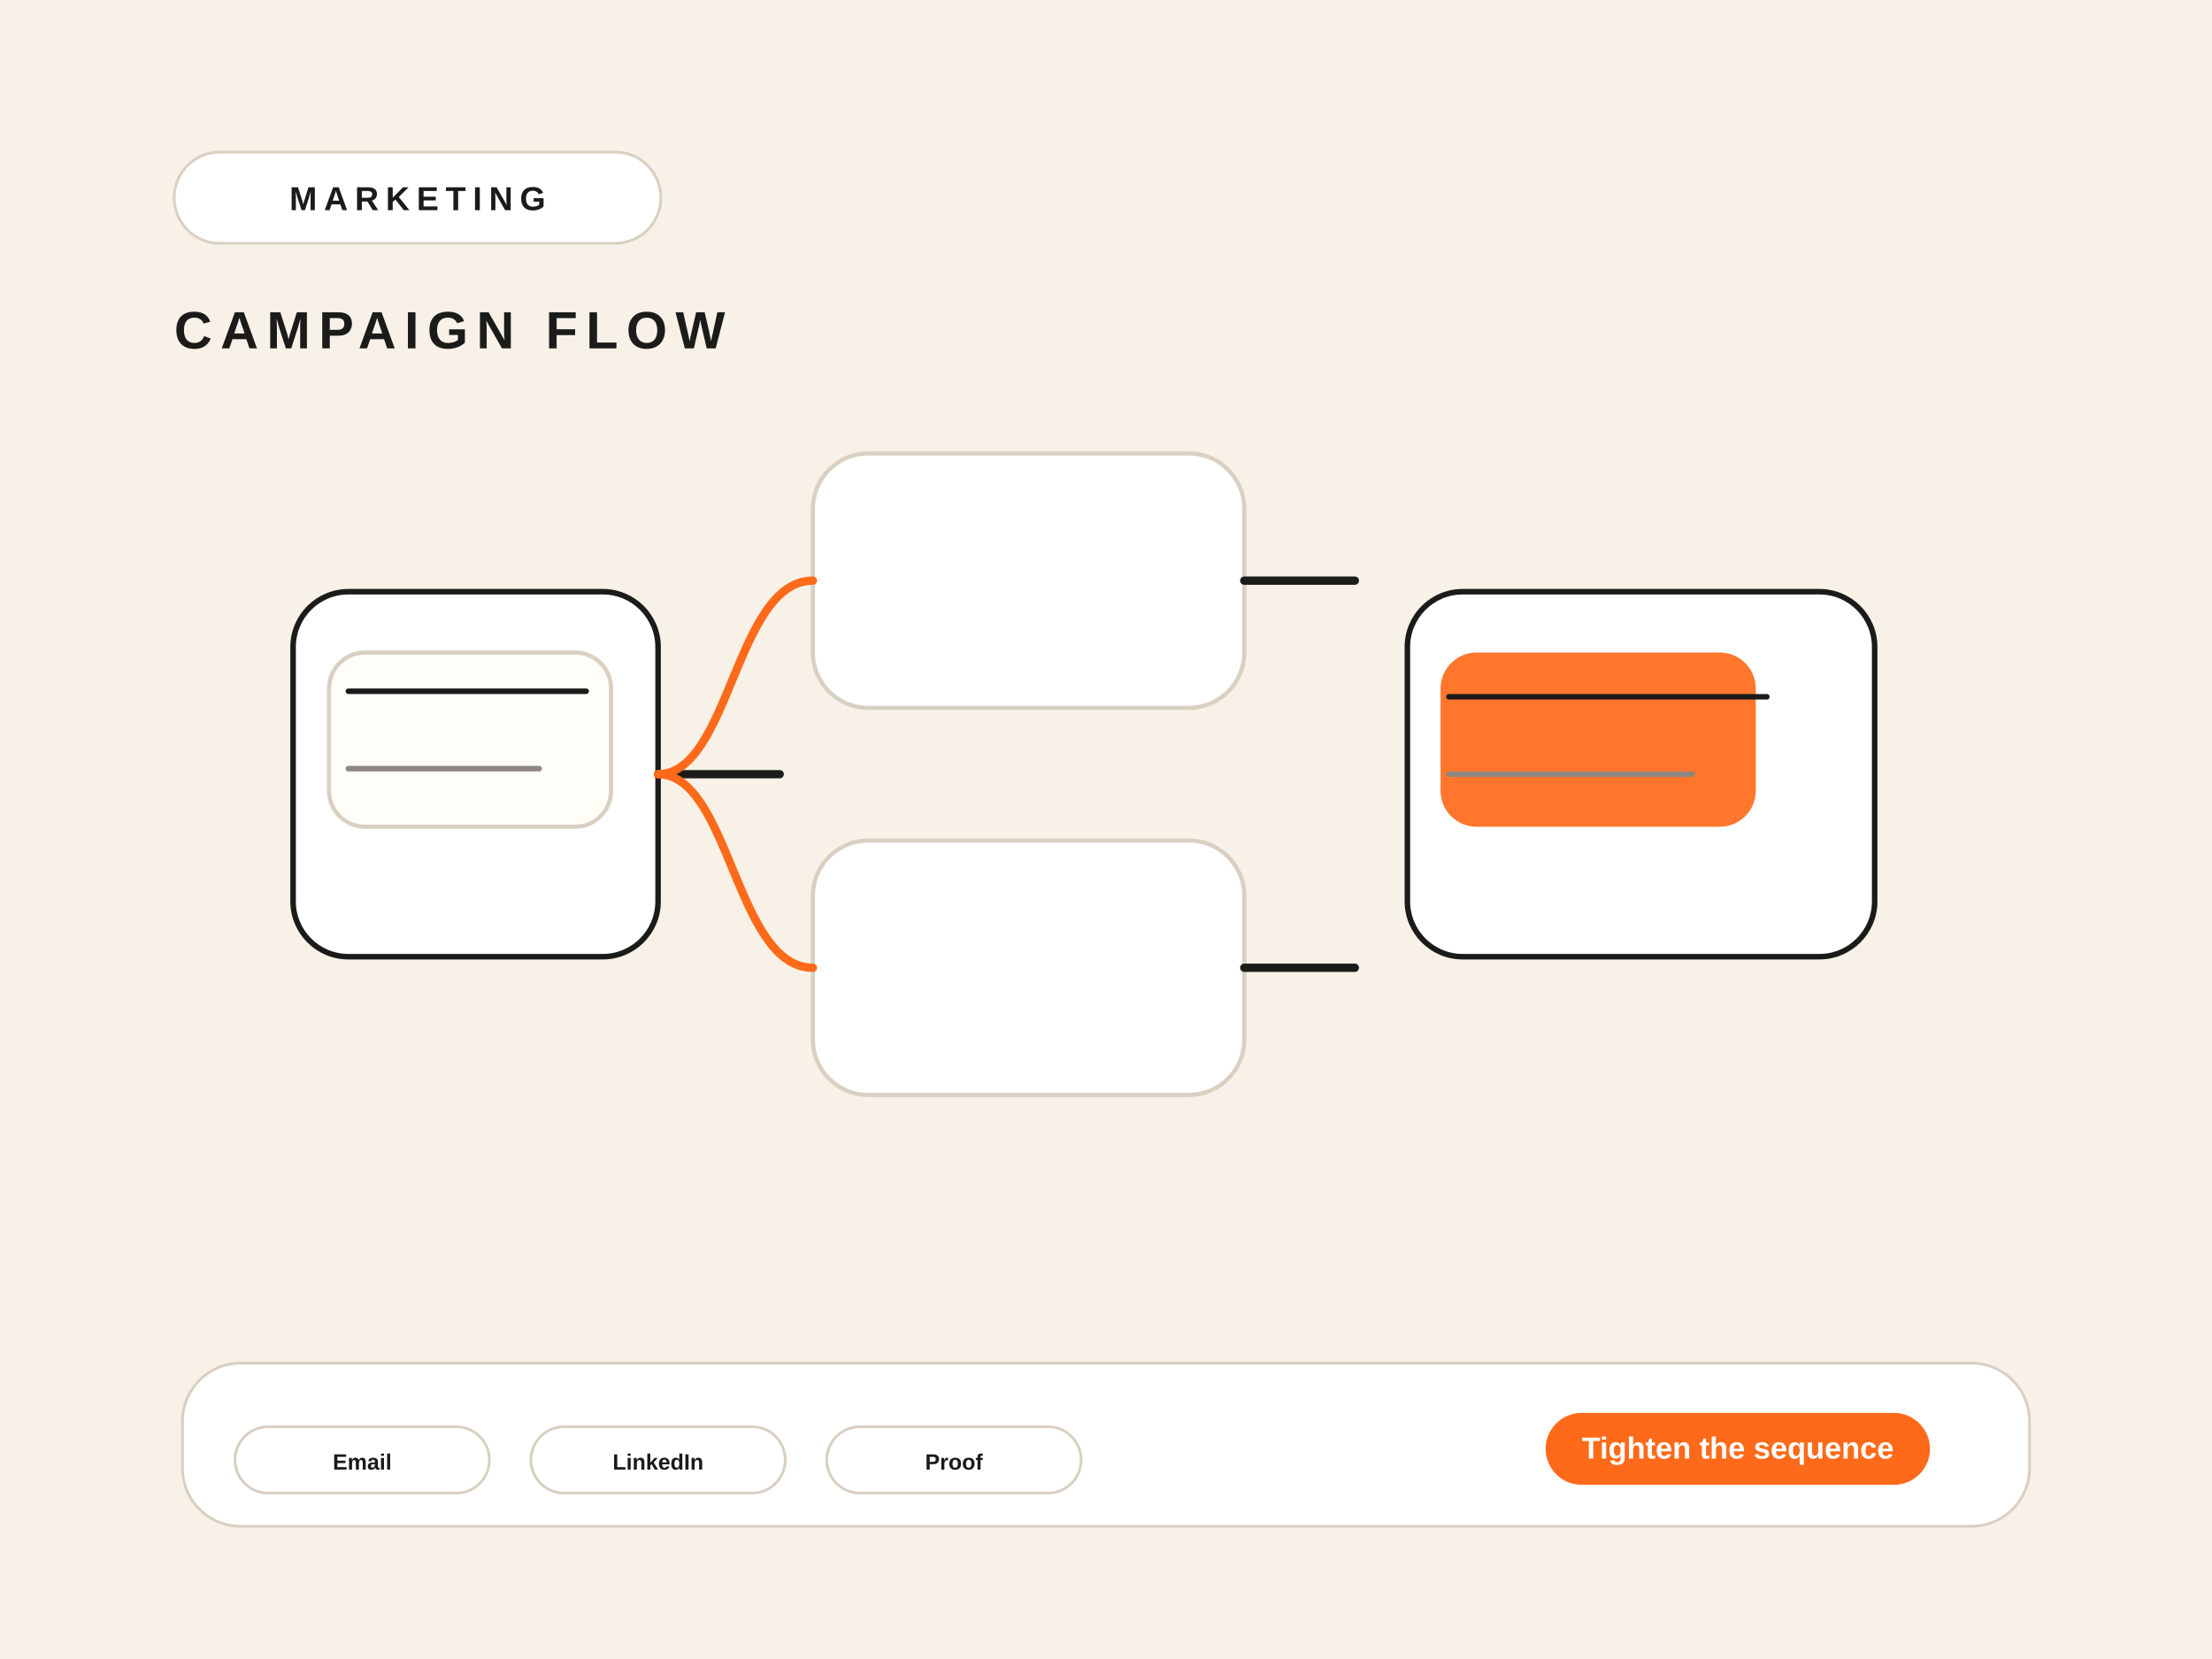
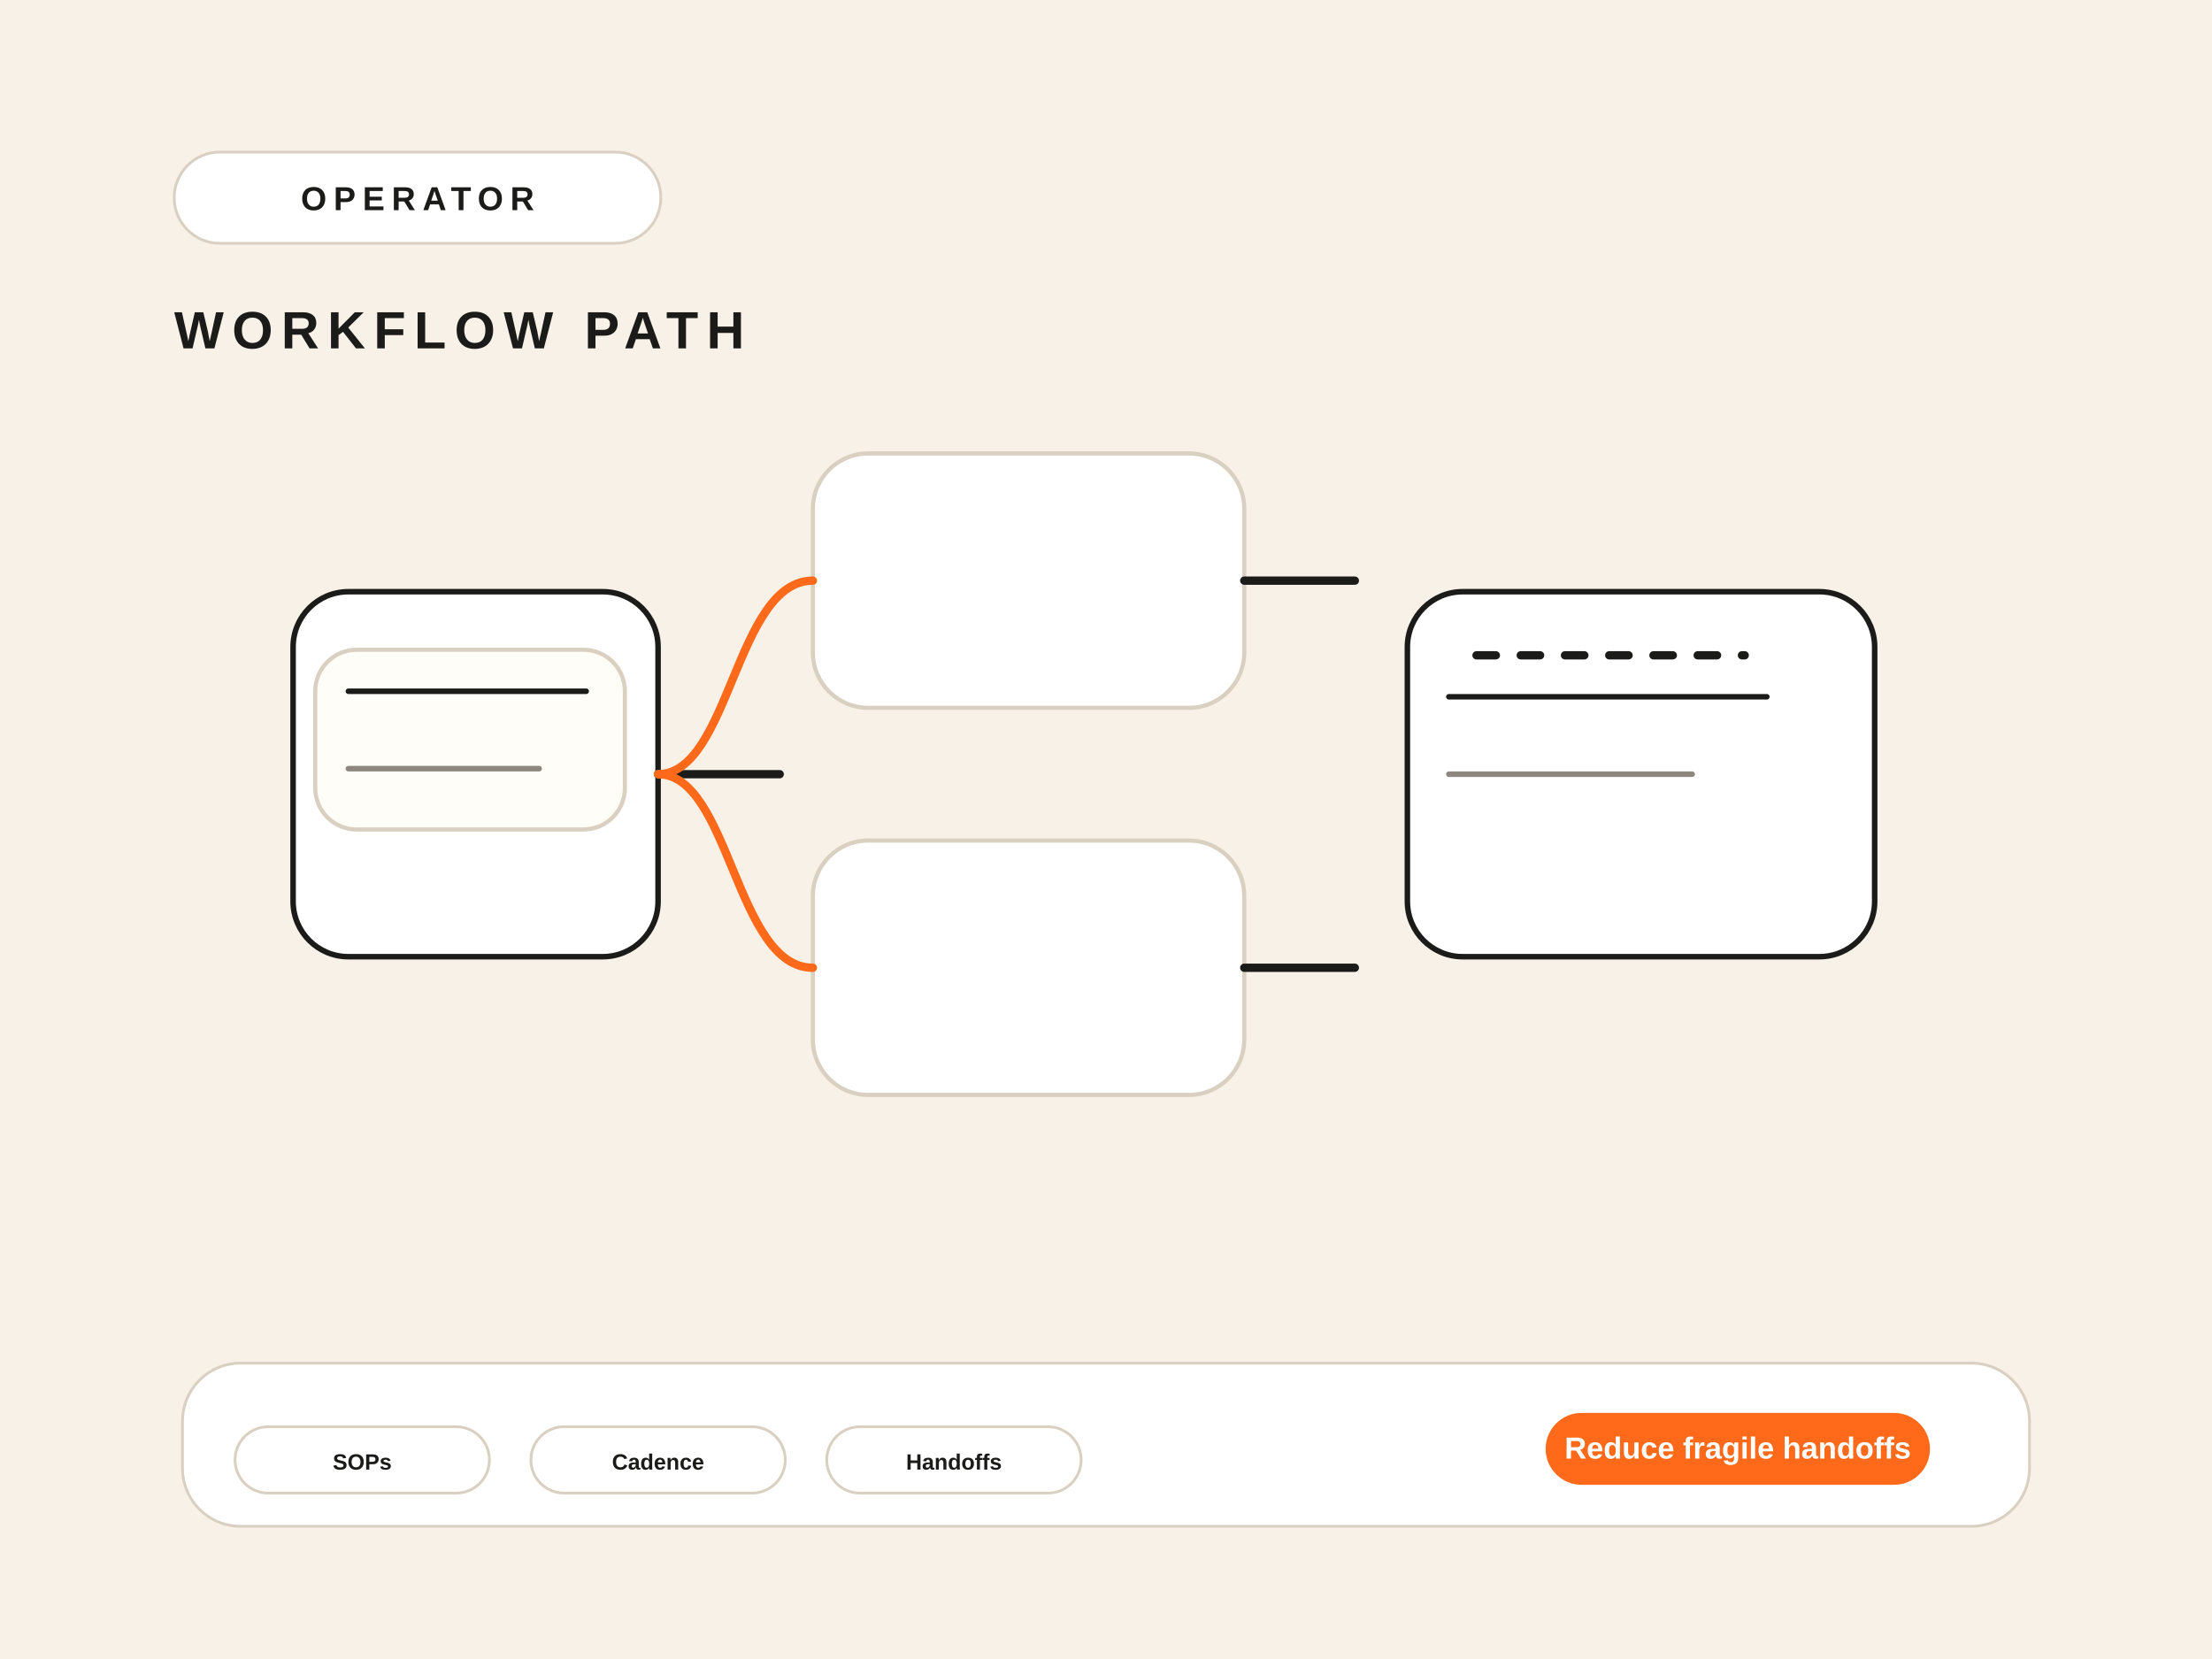
<svg xmlns="http://www.w3.org/2000/svg" width="1600" height="1200" viewBox="0 0 1600 1200" fill="none">
  <rect width="1600" height="1200" fill="#f7f1e7" />
  <rect x="126" y="110" width="352" height="66" rx="33" fill="#ffffff" stroke="#d9d0c2" stroke-width="2" />
  <text x="302" y="152" text-anchor="middle" font-family="Arial, sans-serif" font-size="24" font-weight="700" letter-spacing="5" fill="#1b1c1a">
-       MARKETING
+       OPERATOR
    </text>
  <text x="126" y="252" font-family="Arial, sans-serif" font-size="38" font-weight="700" letter-spacing="6" fill="#1b1c1a">
-       CAMPAIGN FLOW
+       WORKFLOW PATH
    </text>
  <rect x="212" y="428" width="264" height="264" rx="40" fill="#ffffff" stroke="#1b1c1a" stroke-width="4" />
  <rect x="588" y="328" width="312" height="184" rx="40" fill="#ffffff" stroke="#d9d0c2" stroke-width="3" />
  <rect x="588" y="608" width="312" height="184" rx="40" fill="#ffffff" stroke="#d9d0c2" stroke-width="3" />
  <rect x="1018" y="428" width="338" height="264" rx="40" fill="#ffffff" stroke="#1b1c1a" stroke-width="4" />
-   <rect x="238" y="472" width="204" height="126" rx="26" fill="#fffdf8" stroke="#d9d0c2" stroke-width="3" />
-   <rect x="1042" y="472" width="228" height="126" rx="26" fill="#ff6a1a" opacity="0.92" />
+   <rect x="228" y="470" width="224" height="130" rx="30" fill="#fffdf8" stroke="#d9d0c2" stroke-width="3" />
+   <path d="M 1068 474 L 1262 474" stroke="#1b1c1a" stroke-width="6" stroke-dasharray="14 18" stroke-linecap="round" />
  <path d="M 476 560 H 564" stroke="#1b1c1a" stroke-width="6" stroke-linecap="round" />
  <path d="M 476 560 C 528 560 532 420 588 420" stroke="#ff6a1a" stroke-width="6" stroke-linecap="round" fill="none" />
  <path d="M 476 560 C 528 560 532 700 588 700" stroke="#ff6a1a" stroke-width="6" stroke-linecap="round" fill="none" />
  <path d="M 900 420 H 980" stroke="#1b1c1a" stroke-width="6" stroke-linecap="round" />
  <path d="M 900 700 H 980" stroke="#1b1c1a" stroke-width="6" stroke-linecap="round" />
  <path d="M 252 500 L 424 500" stroke="#1b1c1a" stroke-width="4" stroke-linecap="round" />
  <path d="M 252 556 L 390 556" stroke="#8d877f" stroke-width="4" stroke-linecap="round" />
  <path d="M 1048 504 L 1278 504" stroke="#1b1c1a" stroke-width="4" stroke-linecap="round" />
  <path d="M 1048 560 L 1224 560" stroke="#8d877f" stroke-width="4" stroke-linecap="round" />
  <rect x="132" y="986" width="1336" height="118" rx="42" fill="#ffffff" stroke="#d9d0c2" stroke-width="2" />
  <rect x="170" y="1032" width="184" height="48" rx="24" fill="#ffffff" stroke="#d9d0c2" stroke-width="2" />
  <text x="262" y="1063" text-anchor="middle" font-family="Arial, sans-serif" font-size="16" font-weight="700" fill="#1b1c1a">
-       Email
+       SOPs
    </text>
  <rect x="384" y="1032" width="184" height="48" rx="24" fill="#ffffff" stroke="#d9d0c2" stroke-width="2" />
  <text x="476" y="1063" text-anchor="middle" font-family="Arial, sans-serif" font-size="16" font-weight="700" fill="#1b1c1a">
-       LinkedIn
+       Cadence
    </text>
  <rect x="598" y="1032" width="184" height="48" rx="24" fill="#ffffff" stroke="#d9d0c2" stroke-width="2" />
  <text x="690" y="1063" text-anchor="middle" font-family="Arial, sans-serif" font-size="16" font-weight="700" fill="#1b1c1a">
-       Proof
+       Handoffs
    </text>
  <rect x="1118" y="1022" width="278" height="52" rx="26" fill="#ff6a1a" />
  <text x="1257" y="1055" text-anchor="middle" font-family="Arial, sans-serif" font-size="22" font-weight="700" fill="#ffffff">
-       Tighten the sequence
+       Reduce fragile handoffs
    </text>
</svg>
